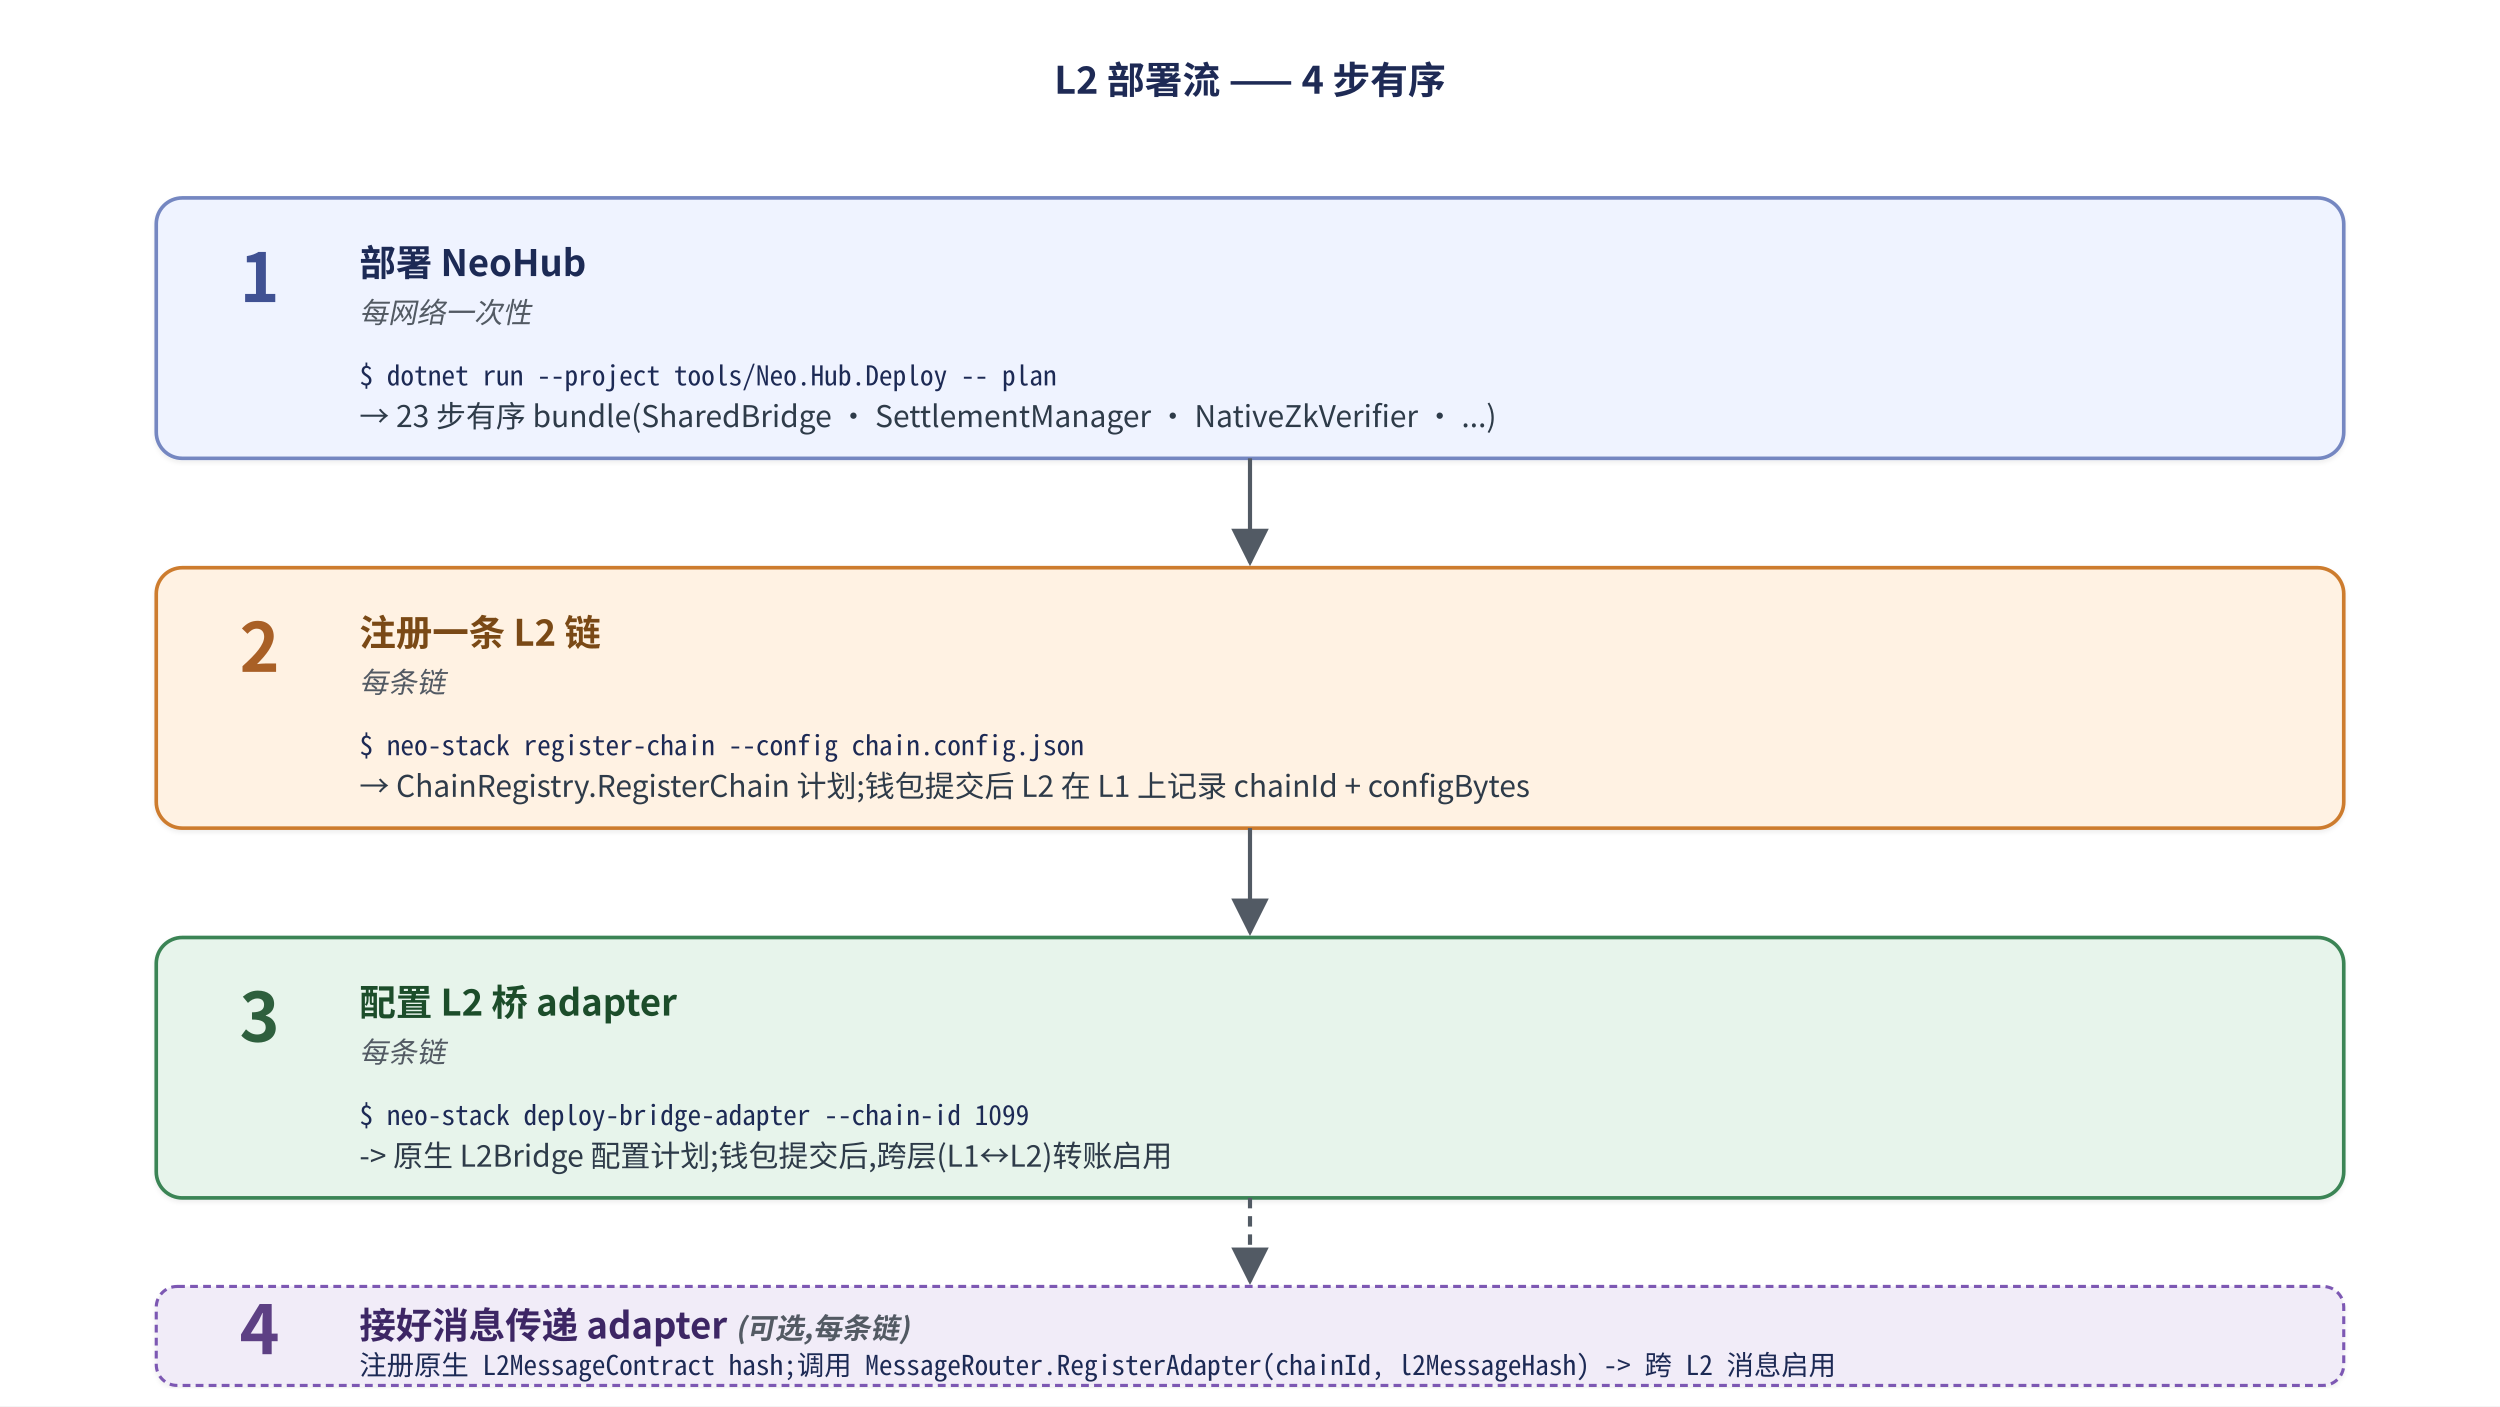
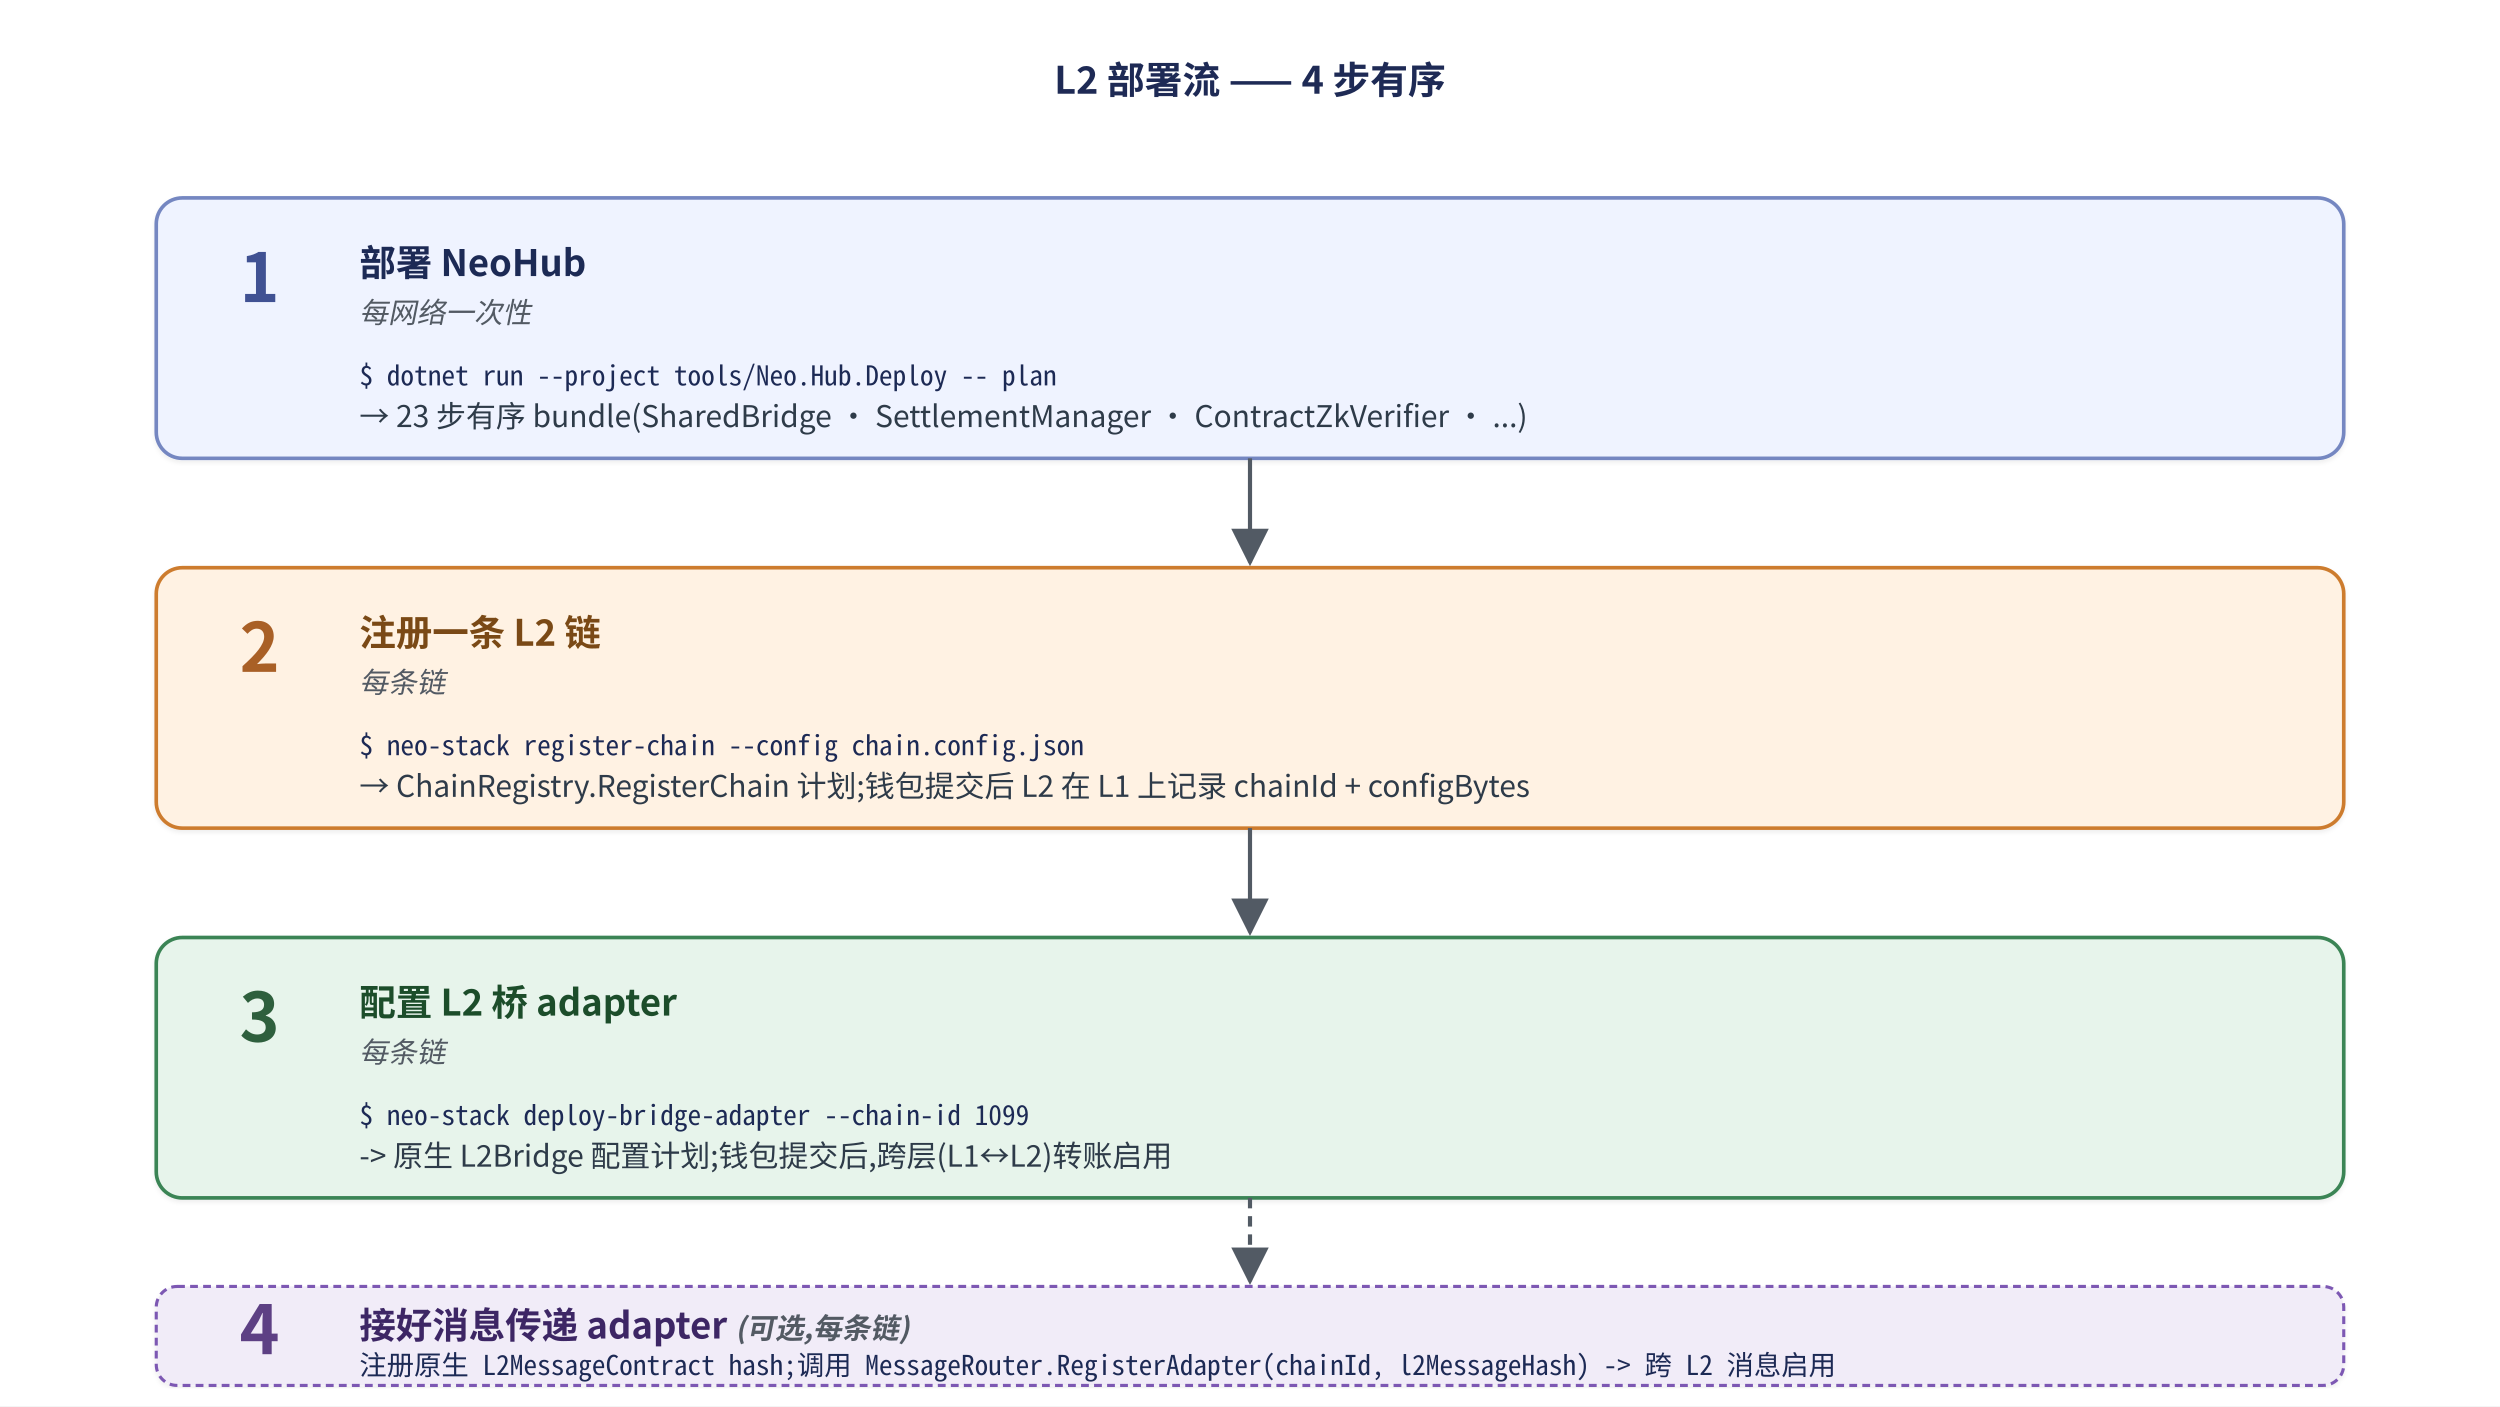
<svg xmlns="http://www.w3.org/2000/svg" viewBox="0 0 960 540" font-family="'Noto Sans CJK SC', 'Source Han Sans SC', 'WenQuanYi Zen Hei', 'Microsoft YaHei', sans-serif" role="img" aria-labelledby="title desc">
  <defs>
    <marker id="arrow" viewBox="0 0 10 10" refX="9" refY="5" markerWidth="9" markerHeight="9" orient="auto">
      <path d="M0,0 L10,5 L0,10 Z" fill="#525a64" />
    </marker>
    <filter id="card" x="-2%" y="-3%" width="104%" height="106%">
      <feDropShadow dx="0" dy="1" stdDeviation="0.9" flood-color="#000000" flood-opacity="0.07" />
    </filter>
    <style>
      .header     { font-size: 14.5px; font-weight: 700; }
      .step-num   { font-size: 26px; font-weight: 800; }
      .step-t     { font-size: 14px; font-weight: 700; }
      .step-cad   { font-size: 11px; fill: #525a64; font-style: italic; }
      .body       { font-size: 11.5px; fill: #2d3a48; }
      .caption    { font-size: 11px; fill: #525a64; }
      .cli        { font-size: 10.5px; fill: #1e2a55; font-family: 'Noto Sans Mono CJK SC', ui-monospace, 'SF Mono',monospace; }
    </style>
  </defs>
  <rect width="960" height="540" fill="#ffffff" />
  <text x="480" y="36" text-anchor="middle" class="header" fill="#1e2a55">L2 部署流 —— 4 步有序</text>
  <g filter="url(#card)">
    <rect x="60" y="76" width="840" height="100" rx="10" ry="10" fill="#eff3ff" stroke="#7587c1" stroke-width="1.4" />
    <text x="92" y="116" class="step-num" fill="#3f5193">1</text>
    <text x="138" y="106" class="step-t" fill="#1e2a55">部署 NeoHub</text>
    <text x="138" y="124" class="step-cad">每网络一次性</text>
    <text x="138" y="148" class="cli">$ dotnet run --project tools/Neo.Hub.Deploy -- plan</text>
-     <text x="138" y="164" class="body">→ 23 步有序 bundle(SharedBridge · SettlementManager · NativeZkVerifier · ...)</text>
+     <text x="138" y="164" class="body">→ 23 步有序 bundle(SharedBridge · SettlementManager · ContractZkVerifier · ...)</text>
  </g>
  <line x1="480" y1="176" x2="480" y2="216" stroke="#525a64" stroke-width="1.6" marker-end="url(#arrow)" />
  <g filter="url(#card)">
    <rect x="60" y="218" width="840" height="100" rx="10" ry="10" fill="#fff2e3" stroke="#cd7c2e" stroke-width="1.4" />
    <text x="92" y="258" class="step-num" fill="#a96027">2</text>
    <text x="138" y="248" class="step-t" fill="#7a4a14">注册一条 L2 链</text>
    <text x="138" y="266" class="step-cad">每条链</text>
    <text x="138" y="290" class="cli">$ neo-stack register-chain --config chain.config.json</text>
    <text x="138" y="306" class="body">→ ChainRegistry.RegisterChain 计划;钱包提交后 L2 在 L1 上记录 chainId + configBytes</text>
  </g>
  <line x1="480" y1="318" x2="480" y2="358" stroke="#525a64" stroke-width="1.6" marker-end="url(#arrow)" />
  <g filter="url(#card)">
    <rect x="60" y="360" width="840" height="100" rx="10" ry="10" fill="#e7f4eb" stroke="#3a8454" stroke-width="1.4" />
    <text x="92" y="400" class="step-num" fill="#2f5e3c">3</text>
    <text x="138" y="390" class="step-t" fill="#1d4d2c">配置 L2 桥 adapter</text>
    <text x="138" y="408" class="step-cad">每条链</text>
    <text x="138" y="432" class="cli">$ neo-stack deploy-bridge-adapter --chain-id 1099</text>
    <text x="138" y="448" class="body">-&gt; 原生 L2Bridge 配置计划;钱包提交后,跨层(L1↔L2)转账启用</text>
  </g>
  <line x1="480" y1="460" x2="480" y2="492" stroke="#525a64" stroke-width="1.6" stroke-dasharray="4 3" marker-end="url(#arrow)" />
  <g filter="url(#card)">
    <rect x="60" y="494" width="840" height="38" rx="8" ry="8" fill="#f1ecf8" stroke="#7d59b3" stroke-width="1.2" stroke-dasharray="3 2" />
    <text x="92" y="520" class="step-num" fill="#5d4084" font-size="20px">4</text>
    <text x="138" y="514" class="step-t" fill="#3e2865" font-size="13px">接好消息传递 adapter <tspan font-style="italic" font-size="11px" fill="#525a64">(可选,每条链)</tspan>
    </text>
    <text x="138" y="528" class="cli">注册原生 L2MessageContract hash;调用 MessageRouter.RegisterAdapter(chainId, l2MessageHash) -&gt; 跨 L2 消息启用</text>
  </g>
</svg>
